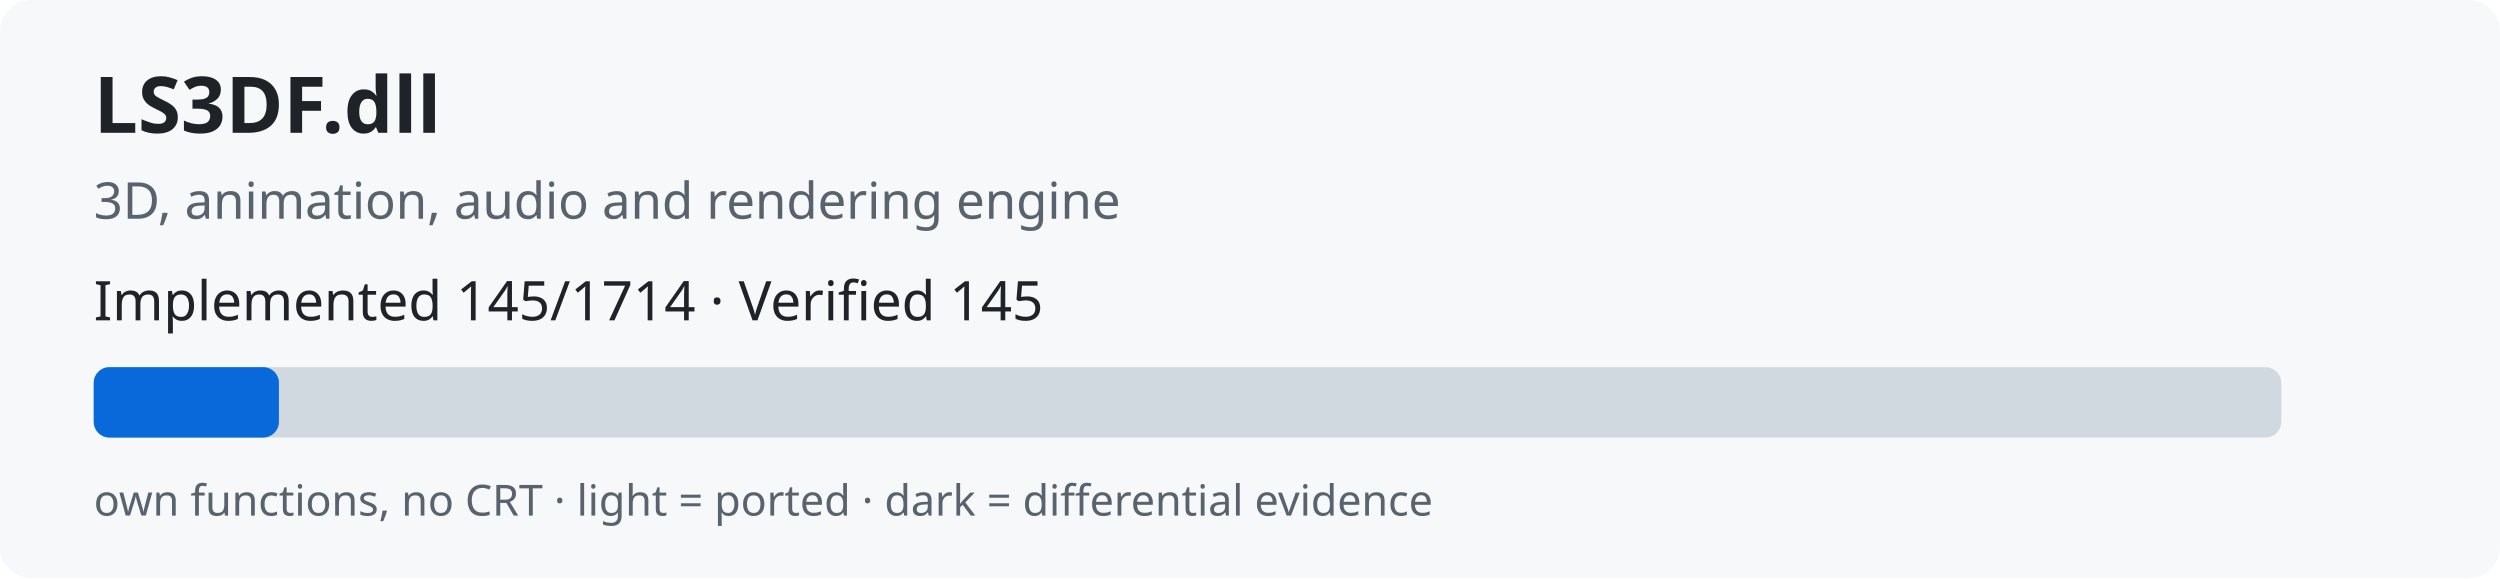
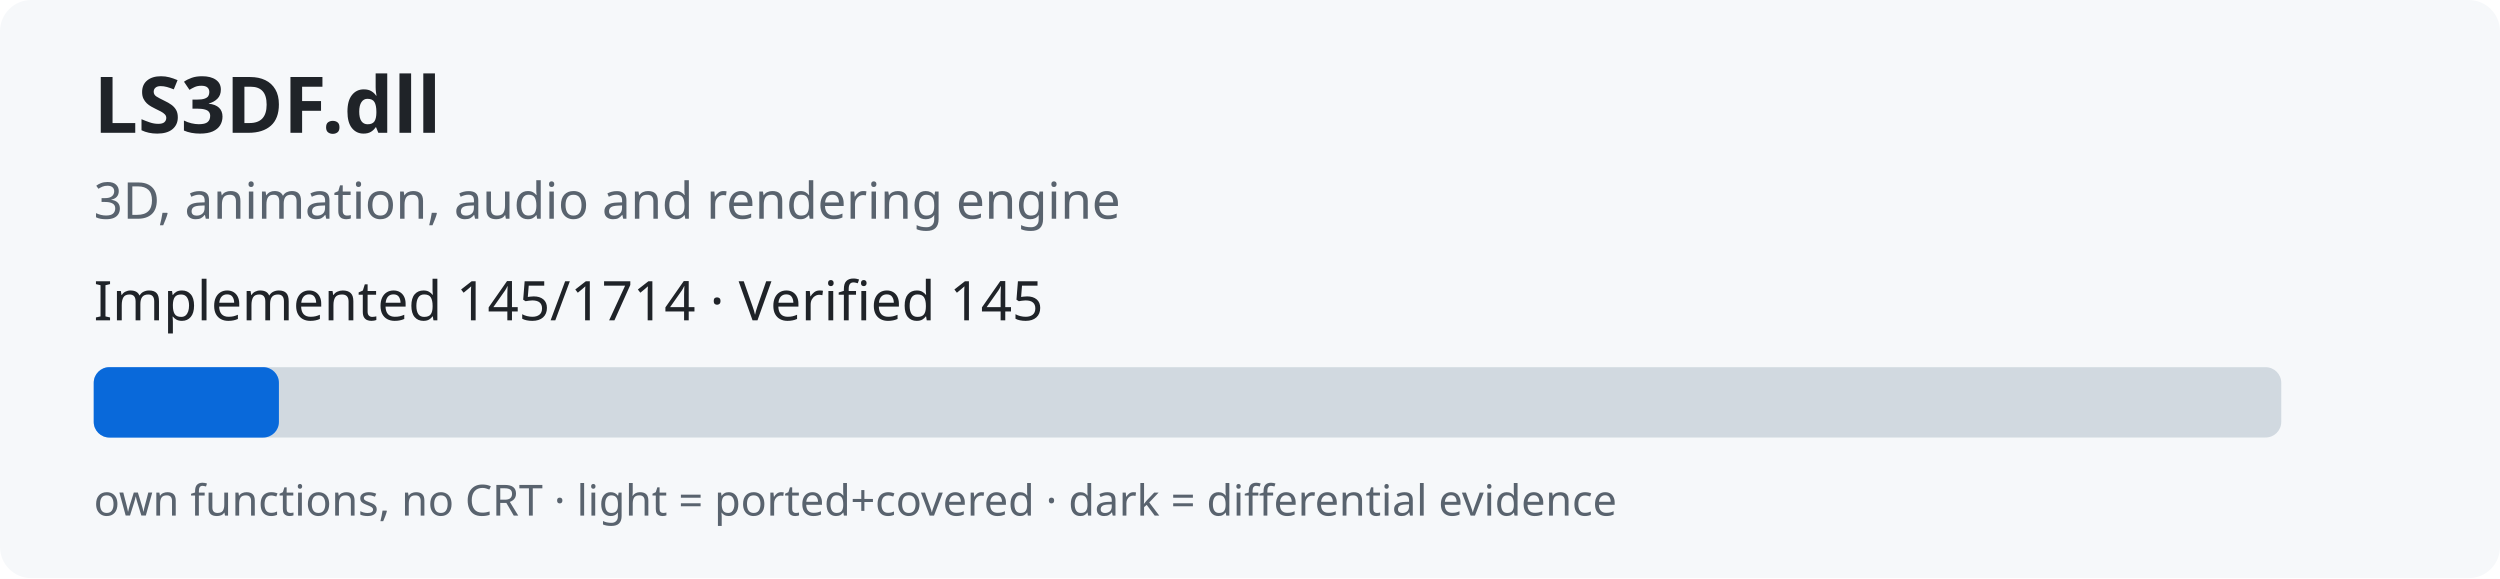
<svg xmlns="http://www.w3.org/2000/svg" width="640" height="148" role="img">
  <rect width="640" height="148" rx="8" fill="#f6f8fa" />
  <text x="24" y="34" font-family="sans-serif" font-size="20" font-weight="bold" fill="#1f2328">LS3DF.dll</text>
  <text x="24" y="56" font-family="sans-serif" font-size="13" fill="#59636e">3D, animation, audio and rendering engine</text>
  <text x="24" y="82" font-family="sans-serif" font-size="14" fill="#1f2328">Implemented 145/1714 · Verified 145</text>
  <rect x="24" y="94" width="560" height="18" rx="4" fill="#d1d9e0" />
  <rect x="24" y="94" width="47.4" height="18" rx="4" fill="#9ecbff" />
  <rect x="24" y="94" width="47.4" height="18" rx="4" fill="#0969da" />
-   <text x="24" y="132" font-family="sans-serif" font-size="11" fill="#59636e">own functions, no CRT · light = ported · dark = differential evidence</text>
+   <text x="24" y="132" font-family="sans-serif" font-size="11" fill="#59636e">own functions, no CRT · light = ported+covered · dark = differential evidence</text>
</svg>
